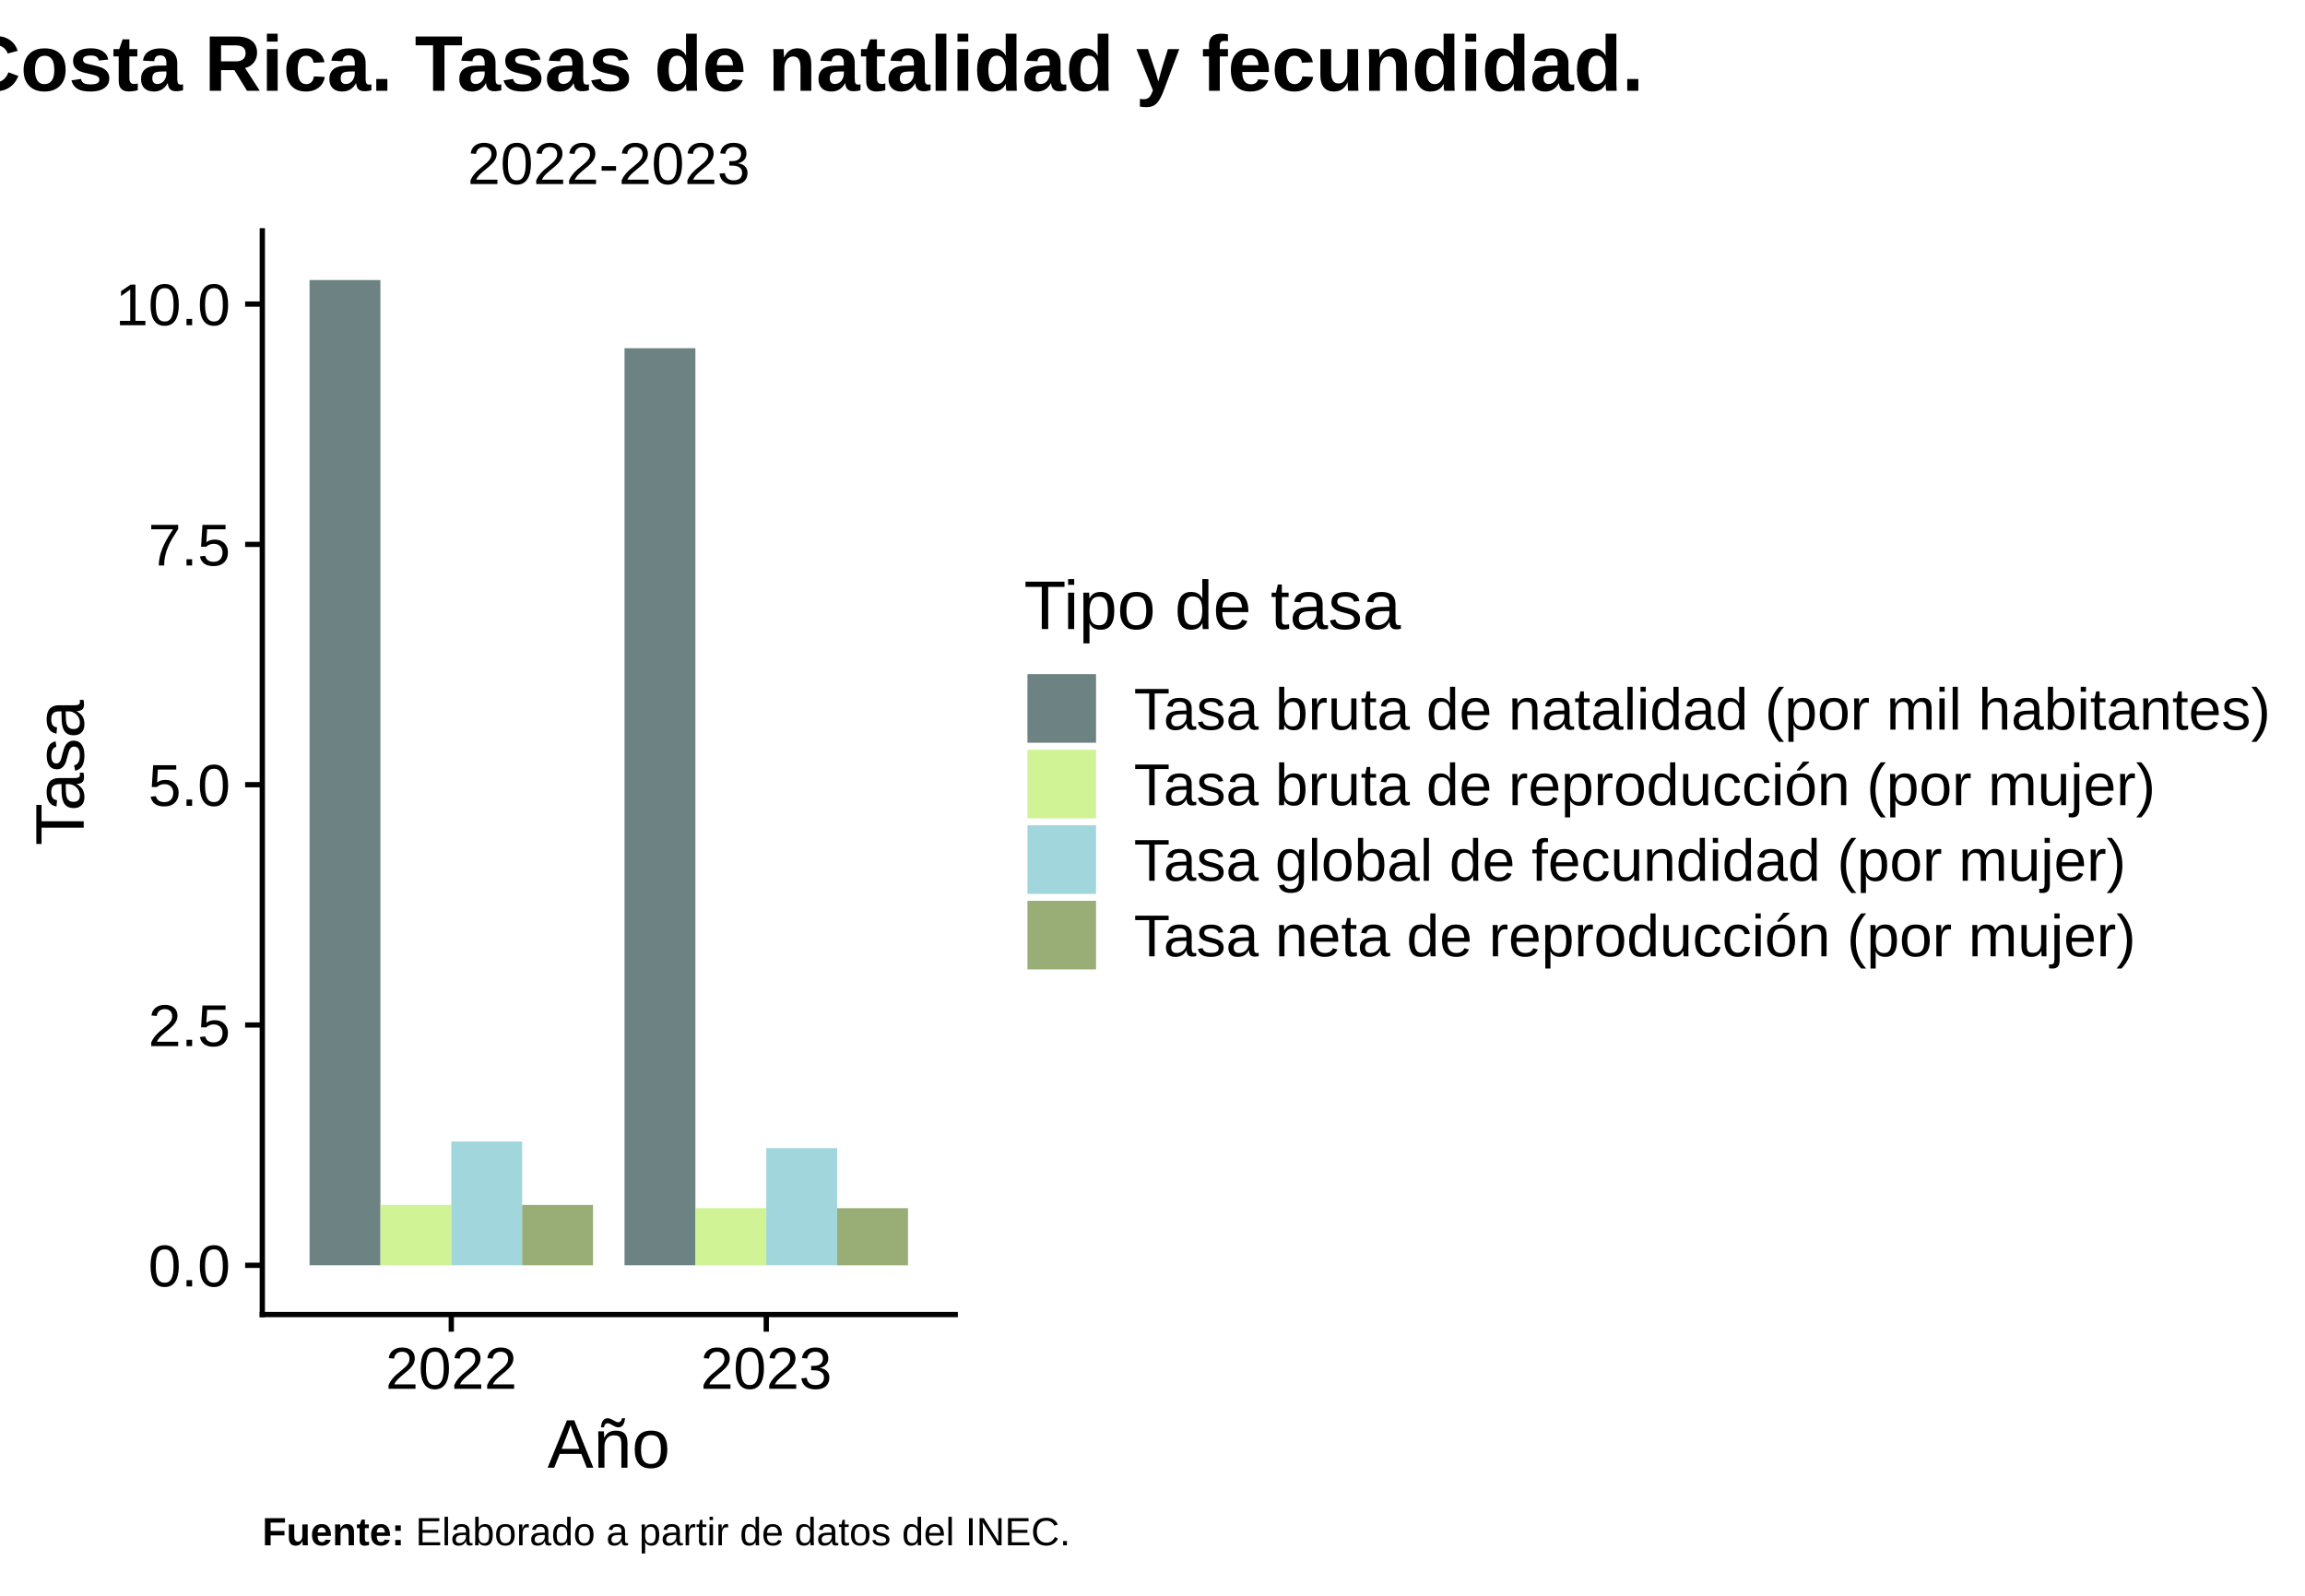
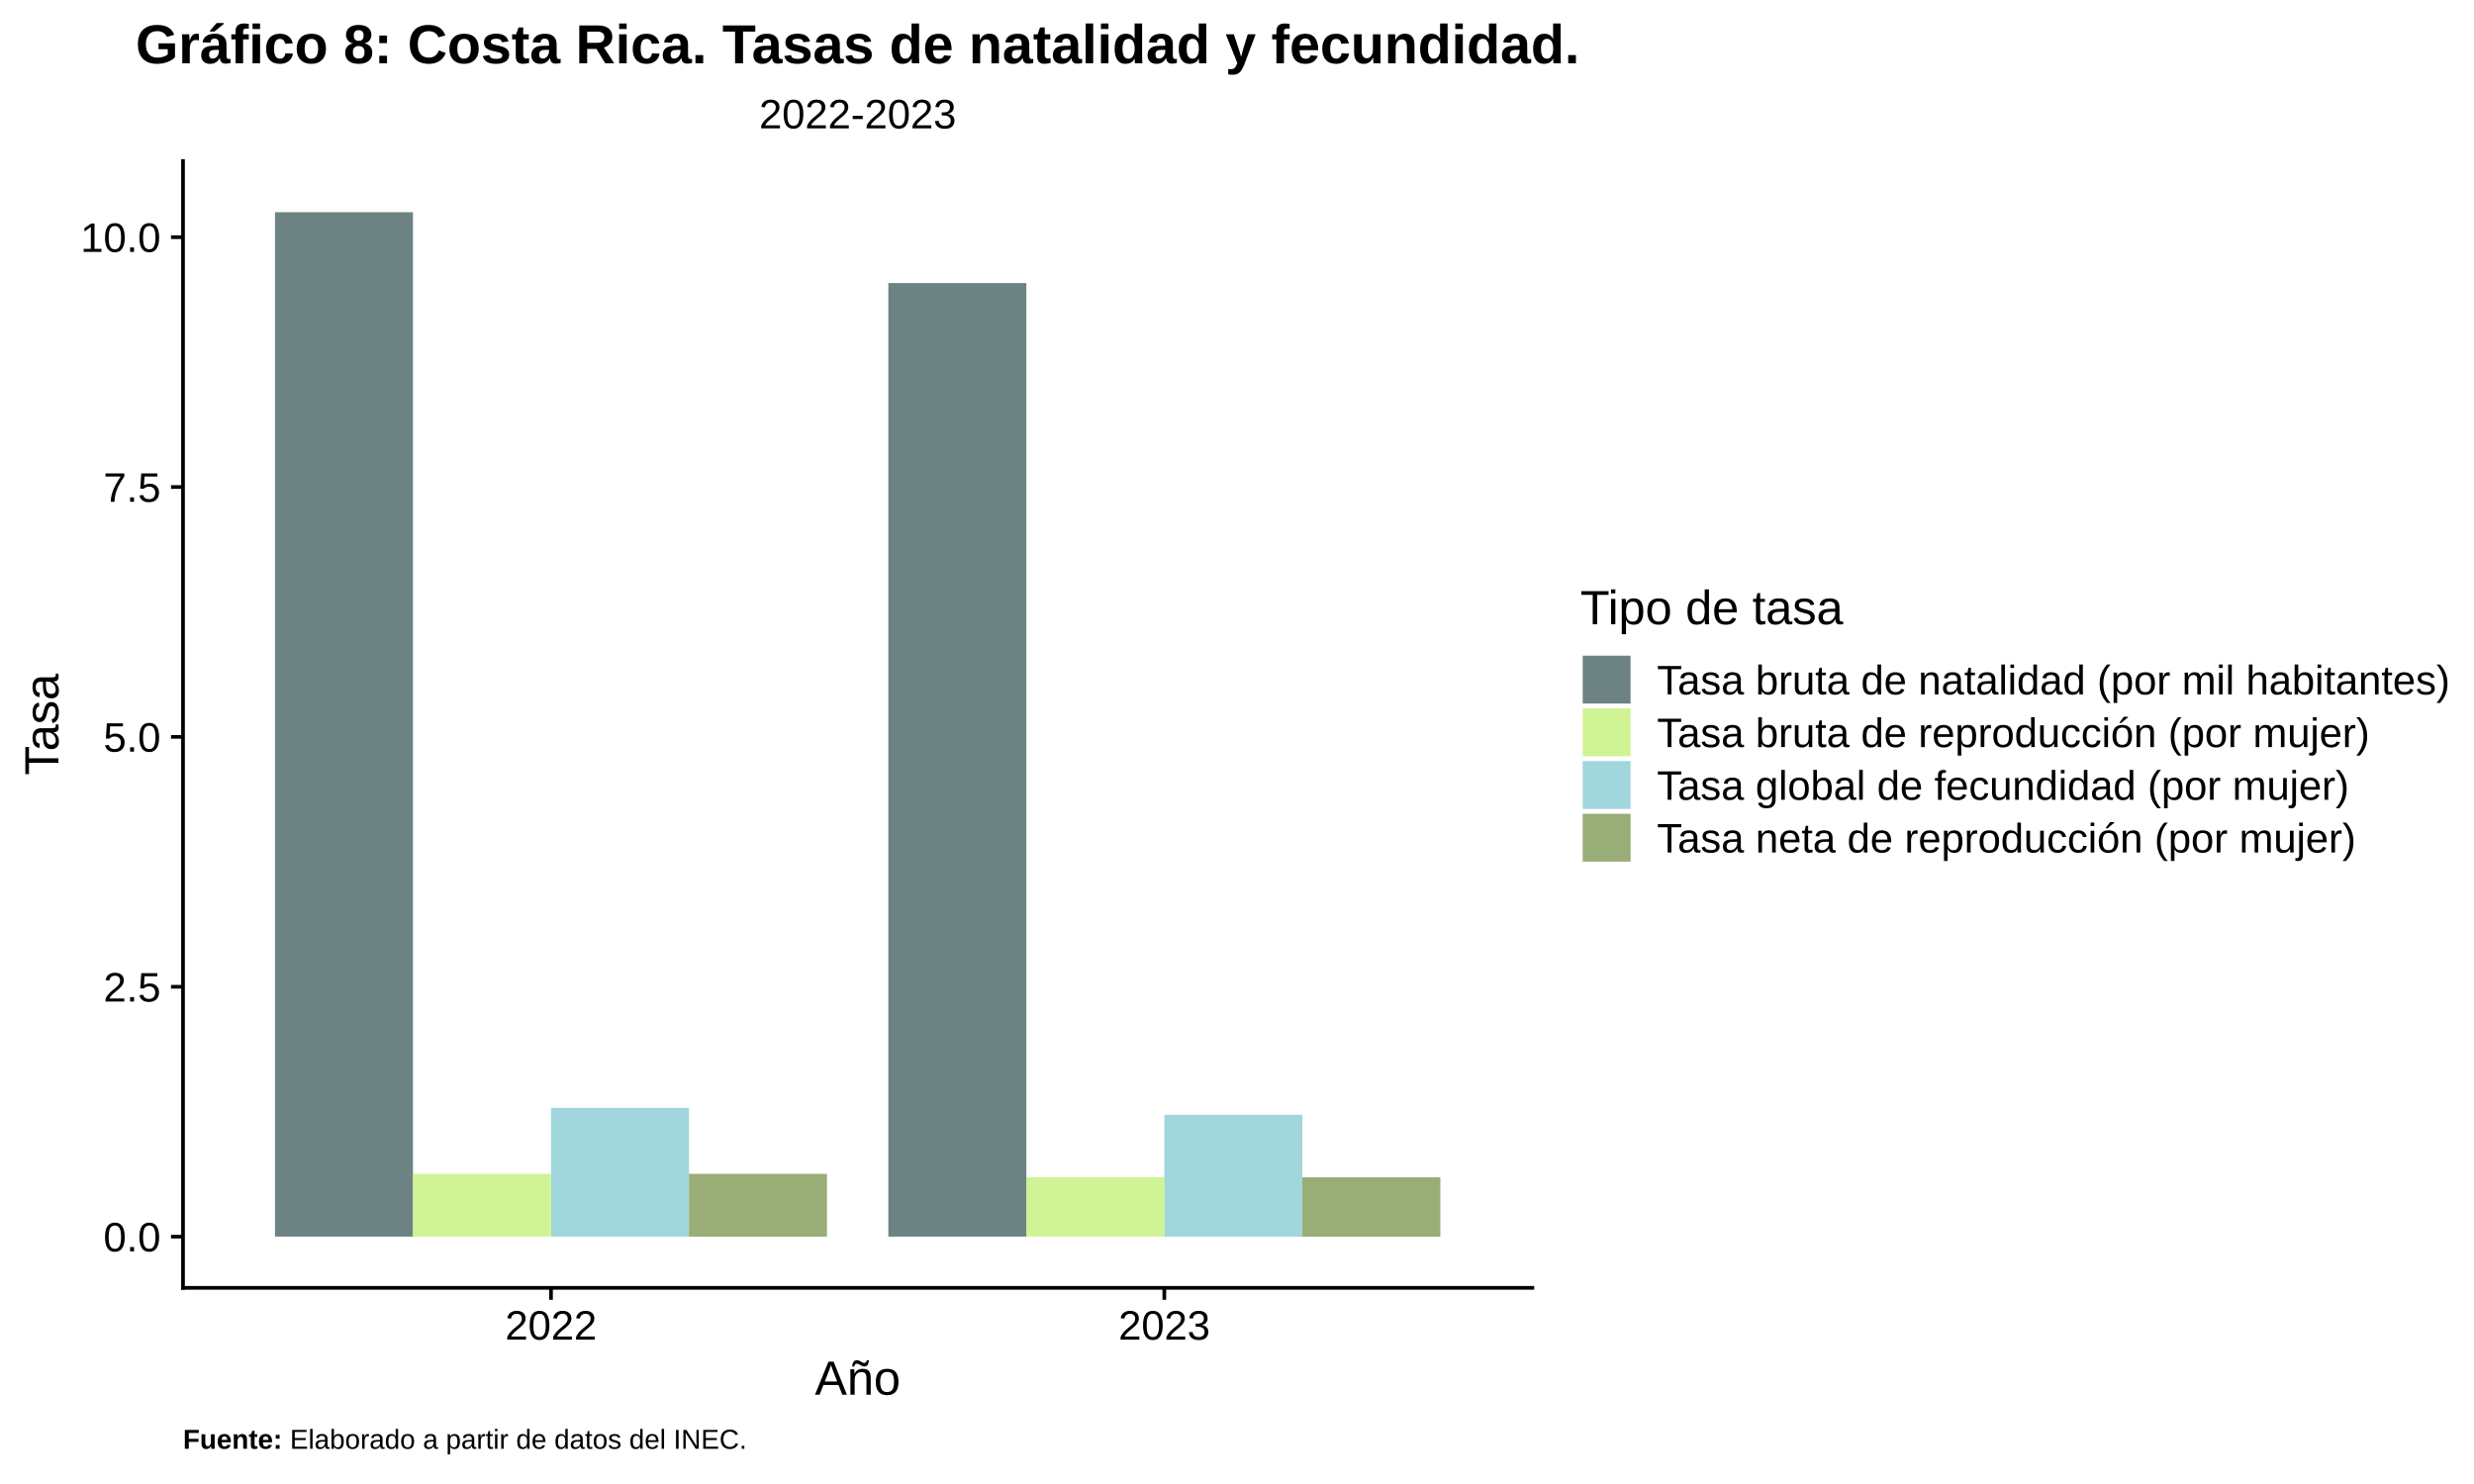
- <svg xmlns="http://www.w3.org/2000/svg" class="svglite" width="468.00pt" height="324.00pt" viewBox="0 0 468.00 324.00">
+ <svg xmlns="http://www.w3.org/2000/svg" class="svglite" width="720.00pt" height="432.00pt" viewBox="0 0 720.00 432.00">
  <defs>
    <style type="text/css">
    .svglite line, .svglite polyline, .svglite polygon, .svglite path, .svglite rect, .svglite circle {
      fill: none;
      stroke: #000000;
      stroke-linecap: round;
      stroke-linejoin: round;
      stroke-miterlimit: 10.00;
    }
    .svglite text {
      white-space: pre;
    }
  </style>
  </defs>
  <rect width="100%" height="100%" style="stroke: none; fill: none;" />
  <defs>
-     <clipPath id="cpMC4wMHw0NjguMDB8MC4wMHwzMjQuMDA=">
-       <rect x="0.00" y="0.00" width="468.00" height="324.00" />
+     <clipPath id="cpMC4wMHw3MjAuMDB8MC4wMHw0MzIuMDA=">
+       <rect x="0.00" y="0.00" width="720.00" height="432.00" />
    </clipPath>
  </defs>
-   <g clip-path="url(#cpMC4wMHw0NjguMDB8MC4wMHwzMjQuMDA=)">
+   <g clip-path="url(#cpMC4wMHw3MjAuMDB8MC4wMHw0MzIuMDA=)">
</g>
  <defs>
-     <clipPath id="cpNTMuMjZ8MTkzLjk1fDQ2Ljg2fDI2Ni45MA==">
-       <rect x="53.26" y="46.86" width="140.69" height="220.03" />
+     <clipPath id="cpNTMuMjZ8NDQ1Ljk1fDQ2Ljg2fDM3NC45MA==">
+       <rect x="53.26" y="46.86" width="392.69" height="328.03" />
    </clipPath>
  </defs>
-   <g clip-path="url(#cpNTMuMjZ8MTkzLjk1fDQ2Ljg2fDI2Ni45MA==)">
-     <rect x="62.85" y="56.86" width="14.39" height="200.03" style="stroke-width: 1.07; stroke: none; stroke-linecap: butt; stroke-linejoin: miter; fill: #2F4F4F; fill-opacity: 0.70;" />
-     <rect x="126.80" y="70.70" width="14.39" height="186.19" style="stroke-width: 1.07; stroke: none; stroke-linecap: butt; stroke-linejoin: miter; fill: #2F4F4F; fill-opacity: 0.70;" />
-     <rect x="91.63" y="231.76" width="14.39" height="25.13" style="stroke-width: 1.07; stroke: none; stroke-linecap: butt; stroke-linejoin: miter; fill: #7AC5CD; fill-opacity: 0.70;" />
-     <rect x="155.58" y="233.11" width="14.39" height="23.78" style="stroke-width: 1.07; stroke: none; stroke-linecap: butt; stroke-linejoin: miter; fill: #7AC5CD; fill-opacity: 0.70;" />
-     <rect x="77.24" y="244.64" width="14.39" height="12.26" style="stroke-width: 1.07; stroke: none; stroke-linecap: butt; stroke-linejoin: miter; fill: #BCEE68; fill-opacity: 0.70;" />
-     <rect x="141.19" y="245.29" width="14.39" height="11.60" style="stroke-width: 1.07; stroke: none; stroke-linecap: butt; stroke-linejoin: miter; fill: #BCEE68; fill-opacity: 0.70;" />
-     <rect x="106.02" y="244.64" width="14.39" height="12.26" style="stroke-width: 1.07; stroke: none; stroke-linecap: butt; stroke-linejoin: miter; fill: #6E8B3D; fill-opacity: 0.70;" />
-     <rect x="169.97" y="245.30" width="14.39" height="11.60" style="stroke-width: 1.07; stroke: none; stroke-linecap: butt; stroke-linejoin: miter; fill: #6E8B3D; fill-opacity: 0.70;" />
+   <g clip-path="url(#cpNTMuMjZ8NDQ1Ljk1fDQ2Ljg2fDM3NC45MA==)">
+     <rect x="80.03" y="61.77" width="40.16" height="298.21" style="stroke-width: 1.07; stroke: none; stroke-linecap: butt; stroke-linejoin: miter; fill: #2F4F4F; fill-opacity: 0.70;" />
+     <rect x="258.53" y="82.40" width="40.16" height="277.59" style="stroke-width: 1.07; stroke: none; stroke-linecap: butt; stroke-linejoin: miter; fill: #2F4F4F; fill-opacity: 0.70;" />
+     <rect x="160.36" y="322.52" width="40.16" height="37.47" style="stroke-width: 1.07; stroke: none; stroke-linecap: butt; stroke-linejoin: miter; fill: #7AC5CD; fill-opacity: 0.70;" />
+     <rect x="338.85" y="324.53" width="40.16" height="35.46" style="stroke-width: 1.07; stroke: none; stroke-linecap: butt; stroke-linejoin: miter; fill: #7AC5CD; fill-opacity: 0.70;" />
+     <rect x="120.20" y="341.71" width="40.16" height="18.28" style="stroke-width: 1.07; stroke: none; stroke-linecap: butt; stroke-linejoin: miter; fill: #BCEE68; fill-opacity: 0.70;" />
+     <rect x="298.69" y="342.69" width="40.16" height="17.30" style="stroke-width: 1.07; stroke: none; stroke-linecap: butt; stroke-linejoin: miter; fill: #BCEE68; fill-opacity: 0.70;" />
+     <rect x="200.52" y="341.72" width="40.16" height="18.27" style="stroke-width: 1.07; stroke: none; stroke-linecap: butt; stroke-linejoin: miter; fill: #6E8B3D; fill-opacity: 0.70;" />
+     <rect x="379.02" y="342.70" width="40.16" height="17.29" style="stroke-width: 1.07; stroke: none; stroke-linecap: butt; stroke-linejoin: miter; fill: #6E8B3D; fill-opacity: 0.70;" />
  </g>
-   <g clip-path="url(#cpMC4wMHw0NjguMDB8MC4wMHwzMjQuMDA=)">
-     <polyline points="53.26,266.90 53.26,46.86 " style="stroke-width: 1.07; stroke-linecap: square;" />
-     <text x="46.78" y="261.19" text-anchor="end" style="font-size: 12.00px; font-family: &quot;Arial&quot;;" textLength="16.68px" lengthAdjust="spacingAndGlyphs">0.0</text>
-     <text x="46.78" y="212.40" text-anchor="end" style="font-size: 12.00px; font-family: &quot;Arial&quot;;" textLength="16.68px" lengthAdjust="spacingAndGlyphs">2.5</text>
-     <text x="46.78" y="163.61" text-anchor="end" style="font-size: 12.00px; font-family: &quot;Arial&quot;;" textLength="16.68px" lengthAdjust="spacingAndGlyphs">5.0</text>
-     <text x="46.78" y="114.82" text-anchor="end" style="font-size: 12.00px; font-family: &quot;Arial&quot;;" textLength="16.68px" lengthAdjust="spacingAndGlyphs">7.5</text>
-     <text x="46.78" y="66.03" text-anchor="end" style="font-size: 12.00px; font-family: &quot;Arial&quot;;" textLength="23.36px" lengthAdjust="spacingAndGlyphs">10.0</text>
-     <polyline points="49.77,256.90 53.26,256.90 " style="stroke-width: 1.07; stroke-linecap: butt;" />
-     <polyline points="49.77,208.11 53.26,208.11 " style="stroke-width: 1.07; stroke-linecap: butt;" />
-     <polyline points="49.77,159.32 53.26,159.32 " style="stroke-width: 1.07; stroke-linecap: butt;" />
-     <polyline points="49.77,110.53 53.26,110.53 " style="stroke-width: 1.07; stroke-linecap: butt;" />
-     <polyline points="49.77,61.74 53.26,61.74 " style="stroke-width: 1.07; stroke-linecap: butt;" />
-     <polyline points="53.26,266.90 193.95,266.90 " style="stroke-width: 1.07; stroke-linecap: square;" />
-     <polyline points="91.63,270.38 91.63,266.90 " style="stroke-width: 1.07; stroke-linecap: butt;" />
-     <polyline points="155.58,270.38 155.58,266.90 " style="stroke-width: 1.07; stroke-linecap: butt;" />
-     <text x="91.63" y="281.97" text-anchor="middle" style="font-size: 12.00px; font-family: &quot;Arial&quot;;" textLength="26.70px" lengthAdjust="spacingAndGlyphs">2022</text>
-     <text x="155.58" y="281.97" text-anchor="middle" style="font-size: 12.00px; font-family: &quot;Arial&quot;;" textLength="26.70px" lengthAdjust="spacingAndGlyphs">2023</text>
-     <text x="123.61" y="298.00" text-anchor="middle" style="font-size: 14.00px; font-family: &quot;Arial&quot;;" textLength="24.90px" lengthAdjust="spacingAndGlyphs">Año</text>
-     <text transform="translate(17.00,156.88) rotate(-90)" text-anchor="middle" style="font-size: 14.00px; font-family: &quot;Arial&quot;;" textLength="29.56px" lengthAdjust="spacingAndGlyphs">Tasa</text>
-     <text x="207.90" y="127.72" style="font-size: 14.00px; font-family: &quot;Arial&quot;;" textLength="76.50px" lengthAdjust="spacingAndGlyphs">Tipo de tasa</text>
-     <rect x="208.61" y="136.87" width="13.93" height="13.93" style="stroke-width: 1.07; stroke: none; stroke-linecap: butt; stroke-linejoin: miter; fill: #2F4F4F; fill-opacity: 0.70;" />
-     <rect x="208.61" y="152.22" width="13.93" height="13.93" style="stroke-width: 1.07; stroke: none; stroke-linecap: butt; stroke-linejoin: miter; fill: #BCEE68; fill-opacity: 0.70;" />
-     <rect x="208.61" y="167.56" width="13.93" height="13.93" style="stroke-width: 1.07; stroke: none; stroke-linecap: butt; stroke-linejoin: miter; fill: #7AC5CD; fill-opacity: 0.70;" />
-     <rect x="208.61" y="182.90" width="13.93" height="13.93" style="stroke-width: 1.07; stroke: none; stroke-linecap: butt; stroke-linejoin: miter; fill: #6E8B3D; fill-opacity: 0.70;" />
-     <text x="230.22" y="148.14" style="font-size: 12.00px; font-family: &quot;Arial&quot;;" textLength="230.81px" lengthAdjust="spacingAndGlyphs">Tasa bruta de natalidad (por mil habitantes)</text>
-     <text x="230.22" y="163.48" style="font-size: 12.00px; font-family: &quot;Arial&quot;;" textLength="207.45px" lengthAdjust="spacingAndGlyphs">Tasa bruta de reproducción (por mujer)</text>
-     <text x="230.22" y="178.82" style="font-size: 12.00px; font-family: &quot;Arial&quot;;" textLength="201.46px" lengthAdjust="spacingAndGlyphs">Tasa global de fecundidad (por mujer)</text>
-     <text x="230.22" y="194.16" style="font-size: 12.00px; font-family: &quot;Arial&quot;;" textLength="203.46px" lengthAdjust="spacingAndGlyphs">Tasa neta de reproducción (por mujer)</text>
-     <text x="123.61" y="37.37" text-anchor="middle" style="font-size: 12.00px; font-family: &quot;Arial&quot;;" textLength="57.39px" lengthAdjust="spacingAndGlyphs">2022-2023</text>
-     <text x="123.61" y="18.43" text-anchor="middle" style="font-size: 16.00px; font-weight: bold; font-family: &quot;Arial&quot;;" textLength="420.20px" lengthAdjust="spacingAndGlyphs">Gráfico 8: Costa Rica. Tasas de natalidad y fecundidad.</text>
-     <text x="53.26" y="313.75" style="font-size: 8.00px; font-weight: bold; font-family: &quot;Arial&quot;;" textLength="31.12px" lengthAdjust="spacingAndGlyphs">Fuente: </text>
-     <text x="84.38" y="313.75" style="font-size: 8.00px; font-family: &quot;Arial&quot;;" textLength="132.99px" lengthAdjust="spacingAndGlyphs">Elaborado a partir de datos del INEC.</text>
+   <g clip-path="url(#cpMC4wMHw3MjAuMDB8MC4wMHw0MzIuMDA=)">
+     <polyline points="53.26,374.90 53.26,46.86 " style="stroke-width: 1.07; stroke-linecap: square;" />
+     <text x="46.78" y="364.29" text-anchor="end" style="font-size: 12.00px; font-family: &quot;Arial&quot;;" textLength="16.68px" lengthAdjust="spacingAndGlyphs">0.0</text>
+     <text x="46.78" y="291.55" text-anchor="end" style="font-size: 12.00px; font-family: &quot;Arial&quot;;" textLength="16.68px" lengthAdjust="spacingAndGlyphs">2.5</text>
+     <text x="46.78" y="218.81" text-anchor="end" style="font-size: 12.00px; font-family: &quot;Arial&quot;;" textLength="16.68px" lengthAdjust="spacingAndGlyphs">5.0</text>
+     <text x="46.78" y="146.07" text-anchor="end" style="font-size: 12.00px; font-family: &quot;Arial&quot;;" textLength="16.68px" lengthAdjust="spacingAndGlyphs">7.5</text>
+     <text x="46.78" y="73.33" text-anchor="end" style="font-size: 12.00px; font-family: &quot;Arial&quot;;" textLength="23.36px" lengthAdjust="spacingAndGlyphs">10.0</text>
+     <polyline points="49.77,359.99 53.26,359.99 " style="stroke-width: 1.07; stroke-linecap: butt;" />
+     <polyline points="49.77,287.25 53.26,287.25 " style="stroke-width: 1.07; stroke-linecap: butt;" />
+     <polyline points="49.77,214.51 53.26,214.51 " style="stroke-width: 1.07; stroke-linecap: butt;" />
+     <polyline points="49.77,141.77 53.26,141.77 " style="stroke-width: 1.07; stroke-linecap: butt;" />
+     <polyline points="49.77,69.04 53.26,69.04 " style="stroke-width: 1.07; stroke-linecap: butt;" />
+     <polyline points="53.26,374.90 445.95,374.90 " style="stroke-width: 1.07; stroke-linecap: square;" />
+     <polyline points="160.36,378.38 160.36,374.90 " style="stroke-width: 1.07; stroke-linecap: butt;" />
+     <polyline points="338.85,378.38 338.85,374.90 " style="stroke-width: 1.07; stroke-linecap: butt;" />
+     <text x="160.36" y="389.97" text-anchor="middle" style="font-size: 12.00px; font-family: &quot;Arial&quot;;" textLength="26.70px" lengthAdjust="spacingAndGlyphs">2022</text>
+     <text x="338.85" y="389.97" text-anchor="middle" style="font-size: 12.00px; font-family: &quot;Arial&quot;;" textLength="26.70px" lengthAdjust="spacingAndGlyphs">2023</text>
+     <text x="249.61" y="406.00" text-anchor="middle" style="font-size: 14.00px; font-family: &quot;Arial&quot;;" textLength="24.90px" lengthAdjust="spacingAndGlyphs">Año</text>
+     <text transform="translate(17.00,210.88) rotate(-90)" text-anchor="middle" style="font-size: 14.00px; font-family: &quot;Arial&quot;;" textLength="29.56px" lengthAdjust="spacingAndGlyphs">Tasa</text>
+     <text x="459.90" y="181.72" style="font-size: 14.00px; font-family: &quot;Arial&quot;;" textLength="76.50px" lengthAdjust="spacingAndGlyphs">Tipo de tasa</text>
+     <rect x="460.61" y="190.87" width="13.93" height="13.93" style="stroke-width: 1.07; stroke: none; stroke-linecap: butt; stroke-linejoin: miter; fill: #2F4F4F; fill-opacity: 0.70;" />
+     <rect x="460.61" y="206.22" width="13.93" height="13.93" style="stroke-width: 1.07; stroke: none; stroke-linecap: butt; stroke-linejoin: miter; fill: #BCEE68; fill-opacity: 0.70;" />
+     <rect x="460.61" y="221.56" width="13.93" height="13.93" style="stroke-width: 1.07; stroke: none; stroke-linecap: butt; stroke-linejoin: miter; fill: #7AC5CD; fill-opacity: 0.70;" />
+     <rect x="460.61" y="236.90" width="13.93" height="13.93" style="stroke-width: 1.07; stroke: none; stroke-linecap: butt; stroke-linejoin: miter; fill: #6E8B3D; fill-opacity: 0.70;" />
+     <text x="482.22" y="202.14" style="font-size: 12.00px; font-family: &quot;Arial&quot;;" textLength="230.81px" lengthAdjust="spacingAndGlyphs">Tasa bruta de natalidad (por mil habitantes)</text>
+     <text x="482.22" y="217.48" style="font-size: 12.00px; font-family: &quot;Arial&quot;;" textLength="207.45px" lengthAdjust="spacingAndGlyphs">Tasa bruta de reproducción (por mujer)</text>
+     <text x="482.22" y="232.82" style="font-size: 12.00px; font-family: &quot;Arial&quot;;" textLength="201.46px" lengthAdjust="spacingAndGlyphs">Tasa global de fecundidad (por mujer)</text>
+     <text x="482.22" y="248.16" style="font-size: 12.00px; font-family: &quot;Arial&quot;;" textLength="203.46px" lengthAdjust="spacingAndGlyphs">Tasa neta de reproducción (por mujer)</text>
+     <text x="249.61" y="37.37" text-anchor="middle" style="font-size: 12.00px; font-family: &quot;Arial&quot;;" textLength="57.39px" lengthAdjust="spacingAndGlyphs">2022-2023</text>
+     <text x="249.61" y="18.43" text-anchor="middle" style="font-size: 16.00px; font-weight: bold; font-family: &quot;Arial&quot;;" textLength="420.20px" lengthAdjust="spacingAndGlyphs">Gráfico 8: Costa Rica. Tasas de natalidad y fecundidad.</text>
+     <text x="53.26" y="421.75" style="font-size: 8.00px; font-weight: bold; font-family: &quot;Arial&quot;;" textLength="31.12px" lengthAdjust="spacingAndGlyphs">Fuente: </text>
+     <text x="84.38" y="421.75" style="font-size: 8.00px; font-family: &quot;Arial&quot;;" textLength="132.99px" lengthAdjust="spacingAndGlyphs">Elaborado a partir de datos del INEC.</text>
  </g>
</svg>
